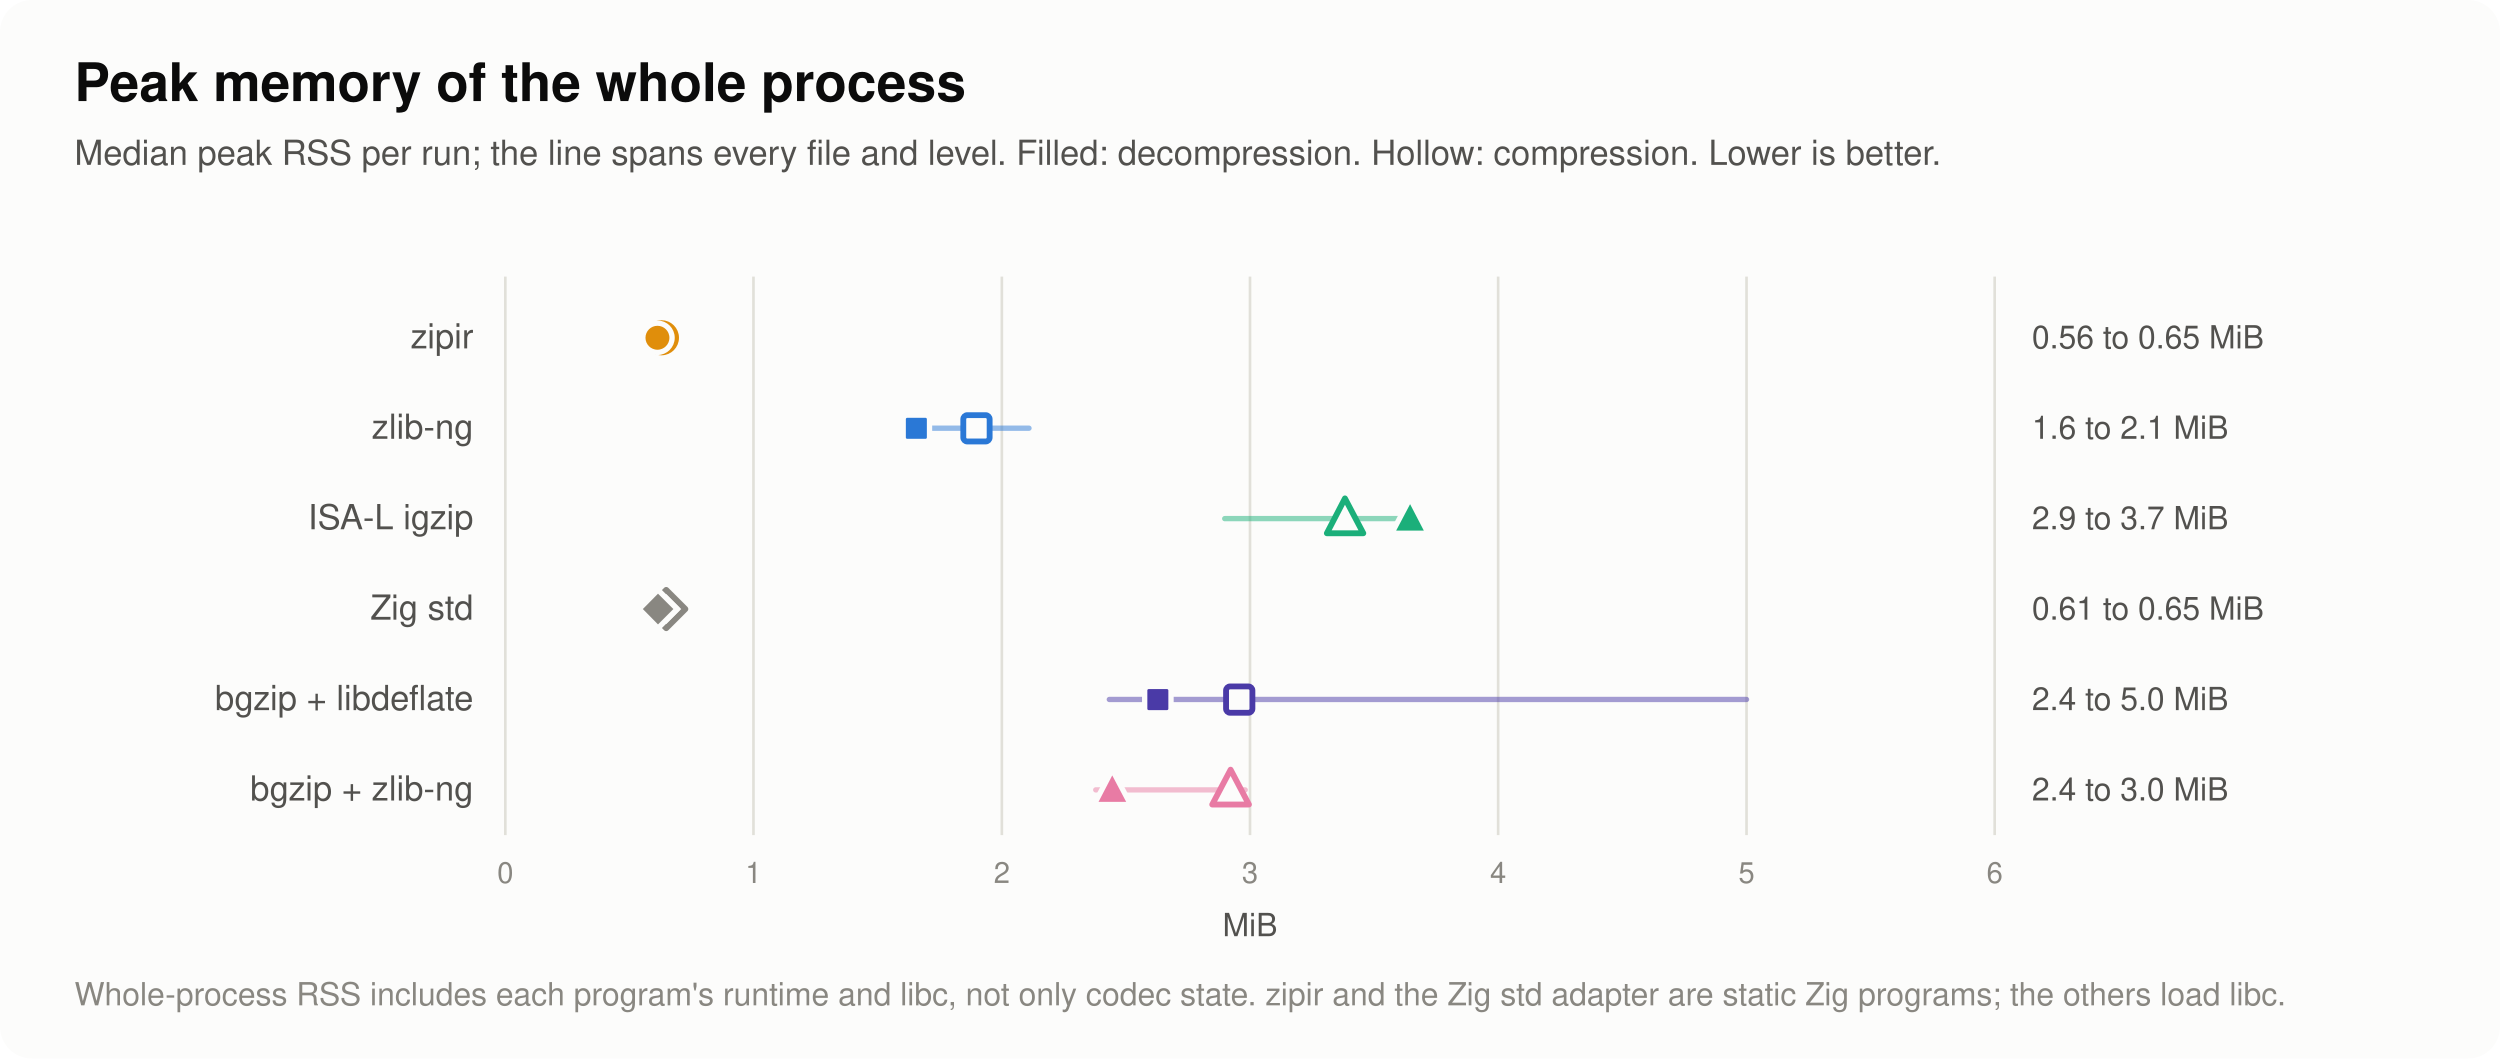
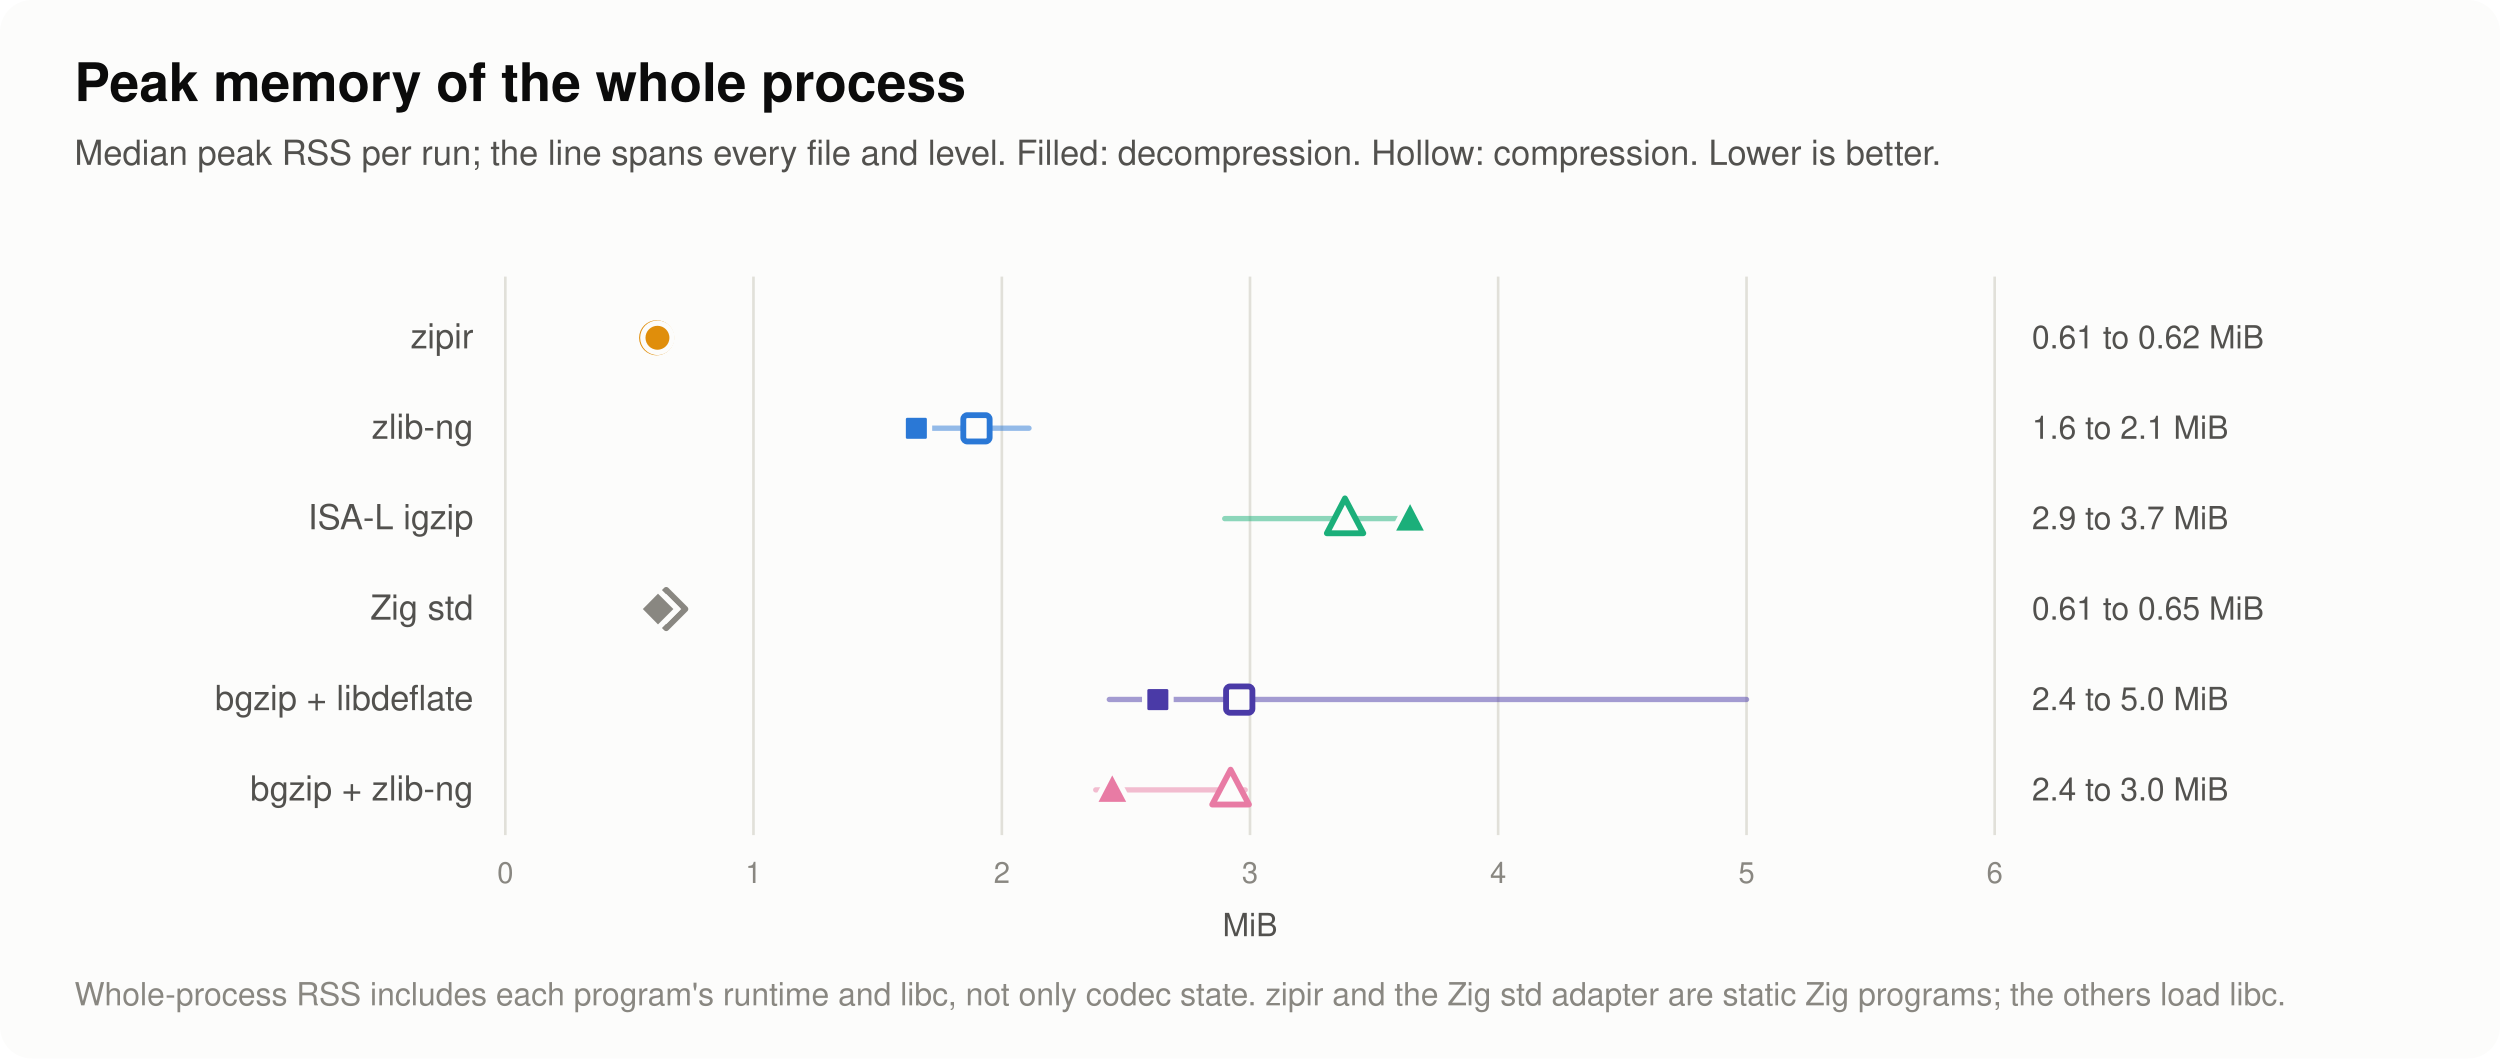
<svg xmlns="http://www.w3.org/2000/svg" viewBox="0 0 940 398" width="940" height="398" role="img" font-family="system-ui, -apple-system, &quot;Segoe UI&quot;, Helvetica, Arial, sans-serif">
  <rect width="940" height="398" rx="12" fill="#fcfcfb" />
  <text x="28.0" y="38.0" font-size="20" fill="#0b0b0b" text-anchor="start" font-weight="650">Peak memory of the whole process</text>
  <text x="28.0" y="62.0" font-size="13" fill="#52514e" text-anchor="start" font-weight="400">Median peak RSS per run; the line spans every file and level. Filled: decompression. Hollow: compression. Lower is better.</text>
  <line x1="190.0" y1="104.0" x2="190.0" y2="314.0" stroke="#e1e0d9" stroke-width="1" />
  <text x="190.0" y="332.0" font-size="11" fill="#898781" text-anchor="middle" font-weight="400">0</text>
  <line x1="283.3" y1="104.0" x2="283.3" y2="314.0" stroke="#e1e0d9" stroke-width="1" />
  <text x="283.3" y="332.0" font-size="11" fill="#898781" text-anchor="middle" font-weight="400">1</text>
  <line x1="376.7" y1="104.0" x2="376.7" y2="314.0" stroke="#e1e0d9" stroke-width="1" />
  <text x="376.7" y="332.0" font-size="11" fill="#898781" text-anchor="middle" font-weight="400">2</text>
  <line x1="470.0" y1="104.0" x2="470.0" y2="314.0" stroke="#e1e0d9" stroke-width="1" />
  <text x="470.0" y="332.0" font-size="11" fill="#898781" text-anchor="middle" font-weight="400">3</text>
  <line x1="563.3" y1="104.0" x2="563.3" y2="314.0" stroke="#e1e0d9" stroke-width="1" />
  <text x="563.3" y="332.0" font-size="11" fill="#898781" text-anchor="middle" font-weight="400">4</text>
  <line x1="656.7" y1="104.0" x2="656.7" y2="314.0" stroke="#e1e0d9" stroke-width="1" />
  <text x="656.7" y="332.0" font-size="11" fill="#898781" text-anchor="middle" font-weight="400">5</text>
  <line x1="750.0" y1="104.0" x2="750.0" y2="314.0" stroke="#e1e0d9" stroke-width="1" />
  <text x="750.0" y="332.0" font-size="11" fill="#898781" text-anchor="middle" font-weight="400">6</text>
  <text x="470.0" y="352.0" font-size="12" fill="#52514e" text-anchor="middle" font-weight="400">MiB</text>
  <text x="178.0" y="131.0" font-size="13" fill="#52514e" text-anchor="end" font-weight="400">zipir</text>
-   <line x1="242.1" y1="127.0" x2="250.5" y2="127.0" stroke="#e08e0b" stroke-width="2" stroke-linecap="round" opacity="0.5" />
-   <circle cx="248.7" cy="127.0" r="5.5" fill="#fcfcfb" stroke="#e08e0b" stroke-width="2.2" />
+   <line x1="246.9" y1="127.0" x2="247.6" y2="127.0" stroke="#e08e0b" stroke-width="2" stroke-linecap="round" opacity="0.5" />
+   <circle cx="246.9" cy="127.0" r="5.5" fill="#fcfcfb" stroke="#e08e0b" stroke-width="2.2" />
  <circle cx="247.2" cy="127.0" r="5.5" fill="#e08e0b" stroke="#fcfcfb" stroke-width="2" />
-   <text x="764.0" y="131.0" font-size="12" fill="#52514e" text-anchor="start" font-weight="400">0.56 to 0.65 MiB</text>
+   <text x="764.0" y="131.0" font-size="12" fill="#52514e" text-anchor="start" font-weight="400">0.61 to 0.62 MiB</text>
  <text x="178.0" y="165.0" font-size="13" fill="#52514e" text-anchor="end" font-weight="400">zlib-ng</text>
  <line x1="340.9" y1="161.0" x2="386.9" y2="161.0" stroke="#2a78d6" stroke-width="2" stroke-linecap="round" opacity="0.5" />
  <rect x="362.2" y="156.1" width="9.9" height="9.9" rx="1.5" fill="#fcfcfb" stroke="#2a78d6" stroke-width="2.2" />
  <rect x="339.6" y="156.1" width="9.9" height="9.9" rx="1.5" fill="#2a78d6" stroke="#fcfcfb" stroke-width="2" />
  <text x="764.0" y="165.0" font-size="12" fill="#52514e" text-anchor="start" font-weight="400">1.6 to 2.1 MiB</text>
  <text x="178.0" y="199.0" font-size="13" fill="#52514e" text-anchor="end" font-weight="400">ISA-L igzip</text>
  <line x1="460.5" y1="195.0" x2="530.9" y2="195.0" stroke="#1baf7a" stroke-width="2" stroke-linecap="round" opacity="0.5" />
  <path d="M505.7,187.4 L512.6,200.5 L498.9,200.5 Z" fill="#fcfcfb" stroke="#1baf7a" stroke-width="2.2" stroke-linejoin="round" />
  <path d="M530.2,187.4 L537.0,200.5 L523.3,200.5 Z" fill="#1baf7a" stroke="#fcfcfb" stroke-width="2" stroke-linejoin="round" />
  <text x="764.0" y="199.0" font-size="12" fill="#52514e" text-anchor="start" font-weight="400">2.9 to 3.7 MiB</text>
  <text x="178.0" y="233.0" font-size="13" fill="#52514e" text-anchor="end" font-weight="400">Zig std</text>
  <line x1="247.2" y1="229.0" x2="250.5" y2="229.0" stroke="#898781" stroke-width="2" stroke-linecap="round" opacity="0.5" />
  <path d="M250.5,221.8 L257.7,229.0 L250.5,236.2 L243.4,229.0 Z" fill="#fcfcfb" stroke="#898781" stroke-width="2.2" stroke-linejoin="round" />
  <path d="M247.4,221.8 L254.6,229.0 L247.4,236.2 L240.3,229.0 Z" fill="#898781" stroke="#fcfcfb" stroke-width="2" stroke-linejoin="round" />
  <text x="764.0" y="233.0" font-size="12" fill="#52514e" text-anchor="start" font-weight="400">0.61 to 0.65 MiB</text>
  <text x="178.0" y="267.0" font-size="13" fill="#52514e" text-anchor="end" font-weight="400">bgzip + libdeflate</text>
  <line x1="417.1" y1="263.0" x2="656.7" y2="263.0" stroke="#4a3aa7" stroke-width="2" stroke-linecap="round" opacity="0.5" />
  <rect x="461.0" y="258.1" width="9.9" height="9.9" rx="1.5" fill="#fcfcfb" stroke="#4a3aa7" stroke-width="2.2" />
  <rect x="430.4" y="258.1" width="9.9" height="9.9" rx="1.5" fill="#4a3aa7" stroke="#fcfcfb" stroke-width="2" />
  <text x="764.0" y="267.0" font-size="12" fill="#52514e" text-anchor="start" font-weight="400">2.4 to 5.0 MiB</text>
  <text x="178.0" y="301.0" font-size="13" fill="#52514e" text-anchor="end" font-weight="400">bgzip + zlib-ng</text>
  <line x1="412.0" y1="297.0" x2="468.2" y2="297.0" stroke="#e87ba4" stroke-width="2" stroke-linecap="round" opacity="0.5" />
  <path d="M462.7,289.4 L469.6,302.5 L455.8,302.5 Z" fill="#fcfcfb" stroke="#e87ba4" stroke-width="2.2" stroke-linejoin="round" />
  <path d="M418.2,289.4 L425.1,302.5 L411.4,302.5 Z" fill="#e87ba4" stroke="#fcfcfb" stroke-width="2" stroke-linejoin="round" />
  <text x="764.0" y="301.0" font-size="12" fill="#52514e" text-anchor="start" font-weight="400">2.4 to 3.0 MiB</text>
  <text x="28.0" y="378.0" font-size="12" fill="#898781" text-anchor="start" font-weight="400">Whole-process RSS includes each program's runtime and libc, not only codec state. zipir and the Zig std adapter are static Zig programs; the others load libc.</text>
</svg>
